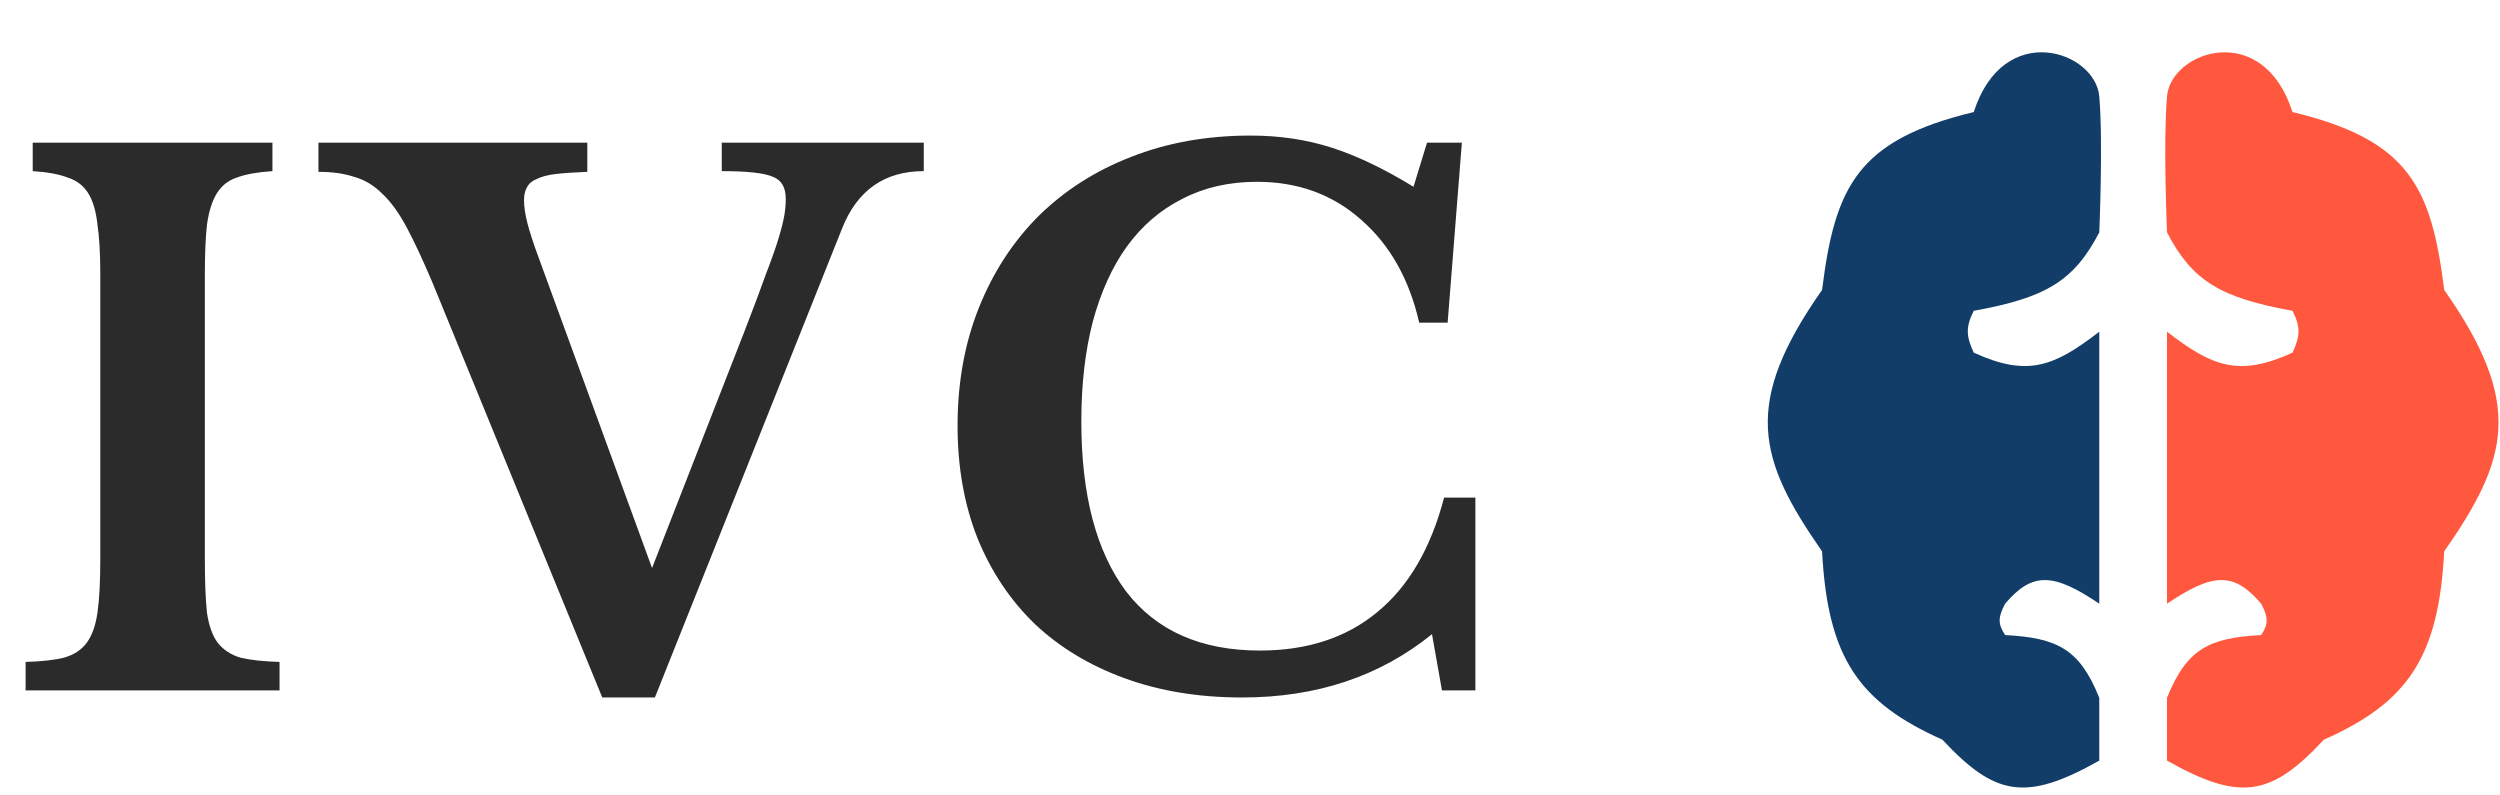
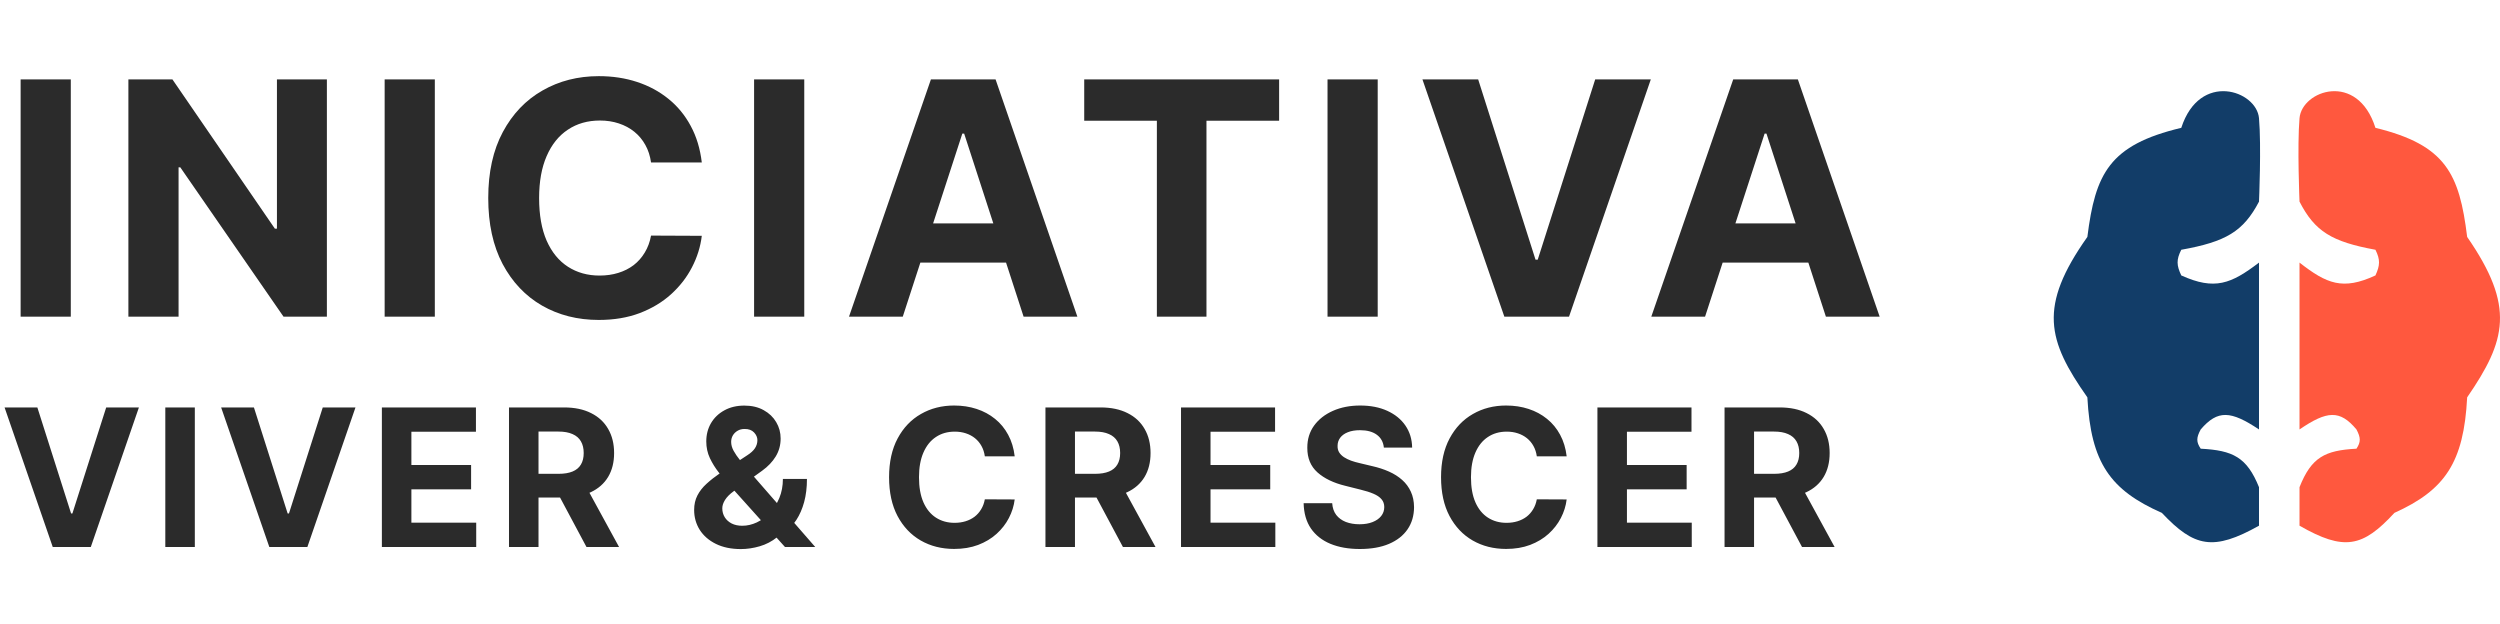
- <svg xmlns="http://www.w3.org/2000/svg" width="239" height="76" viewBox="0 0 239 76" fill="none">
-   <path d="M188.691 10.713C191.542 1.847 200.317 4.888 200.691 9.213C201.065 13.538 200.691 22.213 200.691 22.213C198.27 26.871 195.58 28.466 188.691 29.713C187.905 31.275 187.963 32.151 188.691 33.713C193.855 36.075 196.389 35.024 200.691 31.713V57.713C196.339 54.787 194.319 54.621 191.691 57.713C191 59.006 190.988 59.666 191.691 60.713C196.671 60.975 198.816 62.041 200.691 66.713V72.713C193.635 76.693 190.709 76.084 185.691 70.713C177.724 67.162 174.724 62.912 174.191 52.713C168.017 43.849 166.561 38.588 174.191 27.713C175.421 17.869 177.551 13.391 188.691 10.713Z" fill="#123D68" />
-   <path d="M219.166 10.713C216.315 1.847 207.54 4.888 207.166 9.213C206.792 13.538 207.166 22.213 207.166 22.213C209.587 26.871 212.277 28.466 219.166 29.713C219.952 31.275 219.894 32.151 219.166 33.713C214.002 36.075 211.468 35.024 207.166 31.713V57.713C211.518 54.787 213.538 54.621 216.166 57.713C216.857 59.006 216.869 59.666 216.166 60.713C211.186 60.975 209.041 62.041 207.166 66.713V72.713C214.222 76.693 217.148 76.084 222.166 70.713C230.133 67.162 233.133 62.912 233.666 52.713C239.841 43.849 241.296 38.588 233.666 27.713C232.436 17.869 230.307 13.391 219.166 10.713Z" fill="#FF583E" />
-   <path d="M26.724 66H2.448V63.28C3.989 63.235 5.213 63.099 6.12 62.872C7.072 62.6 7.797 62.124 8.296 61.444C8.795 60.764 9.135 59.812 9.316 58.588C9.497 57.319 9.588 55.619 9.588 53.488V26.152C9.588 24.248 9.497 22.684 9.316 21.46C9.18 20.191 8.885 19.193 8.432 18.468C7.979 17.743 7.321 17.244 6.46 16.972C5.644 16.655 4.533 16.451 3.128 16.36V13.64H26.044V16.36C24.639 16.451 23.505 16.655 22.644 16.972C21.828 17.244 21.193 17.743 20.74 18.468C20.287 19.193 19.969 20.191 19.788 21.46C19.652 22.684 19.584 24.248 19.584 26.152V53.488C19.584 55.619 19.652 57.319 19.788 58.588C19.969 59.812 20.309 60.764 20.808 61.444C21.352 62.124 22.077 62.6 22.984 62.872C23.936 63.099 25.183 63.235 26.724 63.28V66ZM62.336 54.304L71.176 31.66C72.038 29.439 72.718 27.625 73.216 26.22C73.76 24.815 74.168 23.659 74.44 22.752C74.712 21.845 74.894 21.12 74.984 20.576C75.075 20.032 75.12 19.511 75.12 19.012C75.12 17.924 74.712 17.221 73.896 16.904C73.08 16.541 71.448 16.36 69 16.36V13.64H88.312V16.36C84.55 16.36 81.943 18.196 80.492 21.868L62.608 66.68H57.576L41.324 26.968C40.418 24.837 39.602 23.092 38.876 21.732C38.151 20.372 37.38 19.307 36.564 18.536C35.748 17.72 34.842 17.176 33.844 16.904C32.892 16.587 31.759 16.428 30.444 16.428V13.64H56.148V16.428C54.97 16.473 53.972 16.541 53.156 16.632C52.386 16.723 51.774 16.881 51.32 17.108C50.867 17.289 50.55 17.561 50.368 17.924C50.187 18.241 50.096 18.649 50.096 19.148C50.096 19.783 50.21 20.531 50.436 21.392C50.663 22.253 51.003 23.296 51.456 24.52L62.336 54.304ZM136.423 13.64H139.755L138.395 30.844H135.675C134.723 26.673 132.864 23.387 130.099 20.984C127.379 18.581 124.07 17.38 120.171 17.38C117.496 17.38 115.116 17.924 113.031 19.012C110.946 20.055 109.178 21.573 107.727 23.568C106.322 25.517 105.234 27.92 104.463 30.776C103.738 33.587 103.375 36.76 103.375 40.296C103.375 47.323 104.803 52.74 107.659 56.548C110.56 60.311 114.822 62.192 120.443 62.192C124.976 62.192 128.716 60.968 131.663 58.52C134.655 56.072 136.786 52.423 138.055 47.572H141.047V66H137.851L136.899 60.628C131.912 64.663 125.86 66.68 118.743 66.68C114.618 66.68 110.878 66.068 107.523 64.844C104.168 63.62 101.312 61.897 98.955 59.676C96.597 57.409 94.761 54.667 93.447 51.448C92.177 48.229 91.543 44.648 91.543 40.704C91.543 36.579 92.223 32.816 93.583 29.416C94.943 26.016 96.847 23.092 99.295 20.644C101.788 18.196 104.735 16.315 108.135 15C111.58 13.64 115.388 12.96 119.559 12.96C122.324 12.96 124.908 13.345 127.311 14.116C129.714 14.887 132.32 16.133 135.131 17.856L136.423 13.64Z" fill="#2B2B2B" />
+ <svg xmlns="http://www.w3.org/2000/svg" width="521" height="130" viewBox="0 0 521 130" fill="none">
+   <path d="M454.578 26.64C458.427 14.784 470.271 18.851 470.776 24.634C471.28 30.418 470.776 42.02 470.776 42.02C467.508 48.249 463.878 50.382 454.578 52.05C453.518 54.139 453.596 55.31 454.578 57.4C461.548 60.559 464.969 59.153 470.776 54.725V89.496C464.901 85.583 462.175 85.361 458.628 89.496C457.695 91.226 457.679 92.107 458.628 93.508C465.35 93.859 468.245 95.284 470.776 101.532V109.556C461.252 114.879 457.303 114.065 450.529 106.882C439.776 102.133 435.726 96.448 435.007 82.809C426.673 70.956 424.708 63.919 435.007 49.375C436.667 36.21 439.541 30.221 454.578 26.64Z" fill="#123D68" />
+   <path d="M495.04 26.64C491.281 14.784 479.712 18.851 479.219 24.634C478.726 30.418 479.219 42.02 479.219 42.02C482.41 48.249 485.957 50.382 495.04 52.05C496.075 54.139 495.999 55.31 495.04 57.4C488.232 60.559 484.891 59.153 479.219 54.725V89.496C484.957 85.583 487.62 85.361 491.085 89.496C491.995 91.226 492.011 92.107 491.085 93.508C484.519 93.859 481.691 95.284 479.219 101.532V109.556C488.521 114.879 492.379 114.065 498.995 106.882C509.498 102.133 513.454 96.448 514.156 82.809C522.296 70.956 524.216 63.919 514.156 49.375C512.535 36.21 509.727 30.221 495.04 26.64Z" fill="#FF583E" />
+   <path d="M14.754 16.546V66H4.298V16.546H14.754ZM68.122 16.546V66H59.091L37.575 34.874H37.213V66H26.757V16.546H35.933L57.28 47.648H57.714V16.546H68.122ZM90.617 16.546V66H80.161V16.546H90.617ZM146.254 33.859H135.678C135.484 32.491 135.09 31.276 134.494 30.213C133.899 29.134 133.134 28.217 132.2 27.46C131.267 26.704 130.188 26.124 128.965 25.722C127.757 25.319 126.445 25.118 125.028 25.118C122.469 25.118 120.239 25.754 118.34 27.026C116.44 28.281 114.967 30.116 113.921 32.531C112.874 34.93 112.351 37.844 112.351 41.273C112.351 44.798 112.874 47.76 113.921 50.159C114.983 52.558 116.464 54.369 118.364 55.592C120.263 56.816 122.461 57.428 124.956 57.428C126.357 57.428 127.653 57.242 128.844 56.872C130.051 56.502 131.122 55.963 132.055 55.254C132.989 54.53 133.762 53.653 134.374 52.622C135.001 51.592 135.436 50.417 135.678 49.097L146.254 49.145C145.981 51.415 145.296 53.604 144.202 55.713C143.123 57.806 141.666 59.681 139.831 61.34C138.012 62.981 135.839 64.285 133.311 65.251C130.8 66.201 127.958 66.676 124.787 66.676C120.376 66.676 116.432 65.678 112.955 63.682C109.493 61.686 106.757 58.796 104.744 55.013C102.748 51.23 101.75 46.65 101.75 41.273C101.75 35.88 102.764 31.292 104.793 27.509C106.821 23.725 109.574 20.844 113.051 18.864C116.528 16.867 120.44 15.869 124.787 15.869C127.653 15.869 130.309 16.272 132.756 17.077C135.219 17.882 137.4 19.057 139.3 20.602C141.199 22.132 142.745 24.007 143.936 26.229C145.144 28.45 145.916 30.994 146.254 33.859ZM167.608 16.546V66H157.152V16.546H167.608ZM188.135 66H176.93L194.003 16.546H207.477L224.526 66H213.321L200.933 27.847H200.547L188.135 66ZM187.435 46.561H213.901V54.723H187.435V46.561ZM225.951 25.166V16.546H266.568V25.166H251.427V66H241.092V25.166H225.951ZM287.113 16.546V66H276.657V16.546H287.113ZM308.05 16.546L320.003 54.119H320.462L332.439 16.546H344.03L326.982 66H313.508L296.435 16.546H308.05ZM355.333 66H344.128L361.201 16.546H374.675L391.723 66H380.519L368.131 27.847H367.745L355.333 66ZM354.632 46.561H381.098V54.723H354.632V46.561ZM7.784 84.909L14.815 107.011H15.085L22.131 84.909H28.949L18.921 114H10.994L0.952 84.909H7.784ZM40.601 84.909V114H34.45V84.909H40.601ZM52.917 84.909L59.948 107.011H60.218L67.263 84.909H74.082L64.053 114H56.127L46.084 84.909H52.917ZM79.583 114V84.909H99.185V89.98H85.734V96.912H98.177V101.983H85.734V108.929H99.242V114H79.583ZM106.075 114V84.909H117.553C119.75 84.909 121.625 85.302 123.178 86.088C124.74 86.865 125.929 87.968 126.743 89.398C127.567 90.818 127.979 92.49 127.979 94.412C127.979 96.344 127.562 98.006 126.729 99.398C125.895 100.78 124.688 101.841 123.107 102.58C121.535 103.318 119.631 103.688 117.396 103.688H109.712V98.744H116.402C117.576 98.744 118.552 98.583 119.328 98.261C120.105 97.939 120.682 97.456 121.061 96.812C121.449 96.169 121.643 95.368 121.643 94.412C121.643 93.446 121.449 92.632 121.061 91.969C120.682 91.306 120.1 90.804 119.314 90.463C118.537 90.113 117.557 89.938 116.374 89.938H112.226V114H106.075ZM121.786 100.761L129.016 114H122.226L115.152 100.761H121.786ZM154.39 114.426C152.382 114.426 150.649 114.066 149.191 113.347C147.733 112.627 146.611 111.652 145.825 110.42C145.048 109.18 144.66 107.797 144.66 106.273C144.66 105.136 144.887 104.128 145.342 103.247C145.796 102.366 146.431 101.557 147.245 100.818C148.059 100.07 149.006 99.327 150.086 98.588L155.725 94.881C156.454 94.417 156.989 93.929 157.33 93.418C157.671 92.897 157.842 92.333 157.842 91.727C157.842 91.15 157.61 90.615 157.146 90.122C156.682 89.63 156.023 89.388 155.171 89.398C154.603 89.398 154.111 89.526 153.694 89.781C153.277 90.028 152.951 90.354 152.714 90.761C152.487 91.159 152.373 91.604 152.373 92.097C152.373 92.703 152.543 93.318 152.884 93.943C153.225 94.568 153.68 95.231 154.248 95.932C154.816 96.623 155.436 97.371 156.109 98.176L169.901 114H163.594L152.089 101.188C151.331 100.326 150.574 99.426 149.816 98.489C149.068 97.542 148.443 96.538 147.941 95.477C147.439 94.407 147.188 93.247 147.188 91.997C147.188 90.586 147.515 89.317 148.168 88.19C148.831 87.063 149.759 86.173 150.952 85.52C152.146 84.857 153.538 84.526 155.129 84.526C156.682 84.526 158.022 84.843 159.148 85.477C160.285 86.102 161.156 86.936 161.762 87.977C162.378 89.01 162.685 90.146 162.685 91.386C162.685 92.76 162.344 94.005 161.663 95.122C160.99 96.23 160.043 97.224 158.822 98.105L152.884 102.381C152.079 102.968 151.483 103.569 151.094 104.185C150.716 104.791 150.526 105.373 150.526 105.932C150.526 106.623 150.697 107.243 151.038 107.793C151.379 108.342 151.862 108.777 152.487 109.099C153.112 109.412 153.845 109.568 154.688 109.568C155.711 109.568 156.719 109.336 157.714 108.872C158.718 108.399 159.627 107.731 160.441 106.869C161.265 105.998 161.923 104.966 162.415 103.773C162.908 102.58 163.154 101.259 163.154 99.81H168.168C168.168 101.59 167.974 103.195 167.586 104.625C167.198 106.045 166.658 107.286 165.967 108.347C165.275 109.398 164.485 110.259 163.594 110.932C163.31 111.112 163.036 111.282 162.771 111.443C162.505 111.604 162.231 111.775 161.947 111.955C160.867 112.826 159.66 113.455 158.325 113.844C156.999 114.232 155.687 114.426 154.39 114.426ZM211.462 95.094H205.24C205.126 94.289 204.894 93.574 204.544 92.949C204.194 92.314 203.744 91.775 203.195 91.329C202.645 90.885 202.011 90.544 201.291 90.307C200.581 90.07 199.809 89.952 198.976 89.952C197.47 89.952 196.159 90.326 195.041 91.074C193.924 91.812 193.057 92.892 192.442 94.312C191.826 95.724 191.518 97.438 191.518 99.454C191.518 101.528 191.826 103.271 192.442 104.682C193.067 106.093 193.938 107.158 195.055 107.878C196.173 108.598 197.465 108.957 198.933 108.957C199.757 108.957 200.519 108.848 201.22 108.631C201.93 108.413 202.56 108.096 203.109 107.679C203.659 107.253 204.113 106.737 204.473 106.131C204.842 105.525 205.098 104.833 205.24 104.057L211.462 104.085C211.301 105.42 210.898 106.708 210.254 107.949C209.62 109.18 208.763 110.283 207.683 111.259C206.613 112.224 205.335 112.991 203.848 113.56C202.371 114.118 200.699 114.398 198.834 114.398C196.239 114.398 193.919 113.811 191.874 112.636C189.838 111.462 188.228 109.762 187.044 107.537C185.87 105.312 185.283 102.617 185.283 99.454C185.283 96.282 185.879 93.583 187.072 91.358C188.266 89.133 189.885 87.438 191.93 86.273C193.976 85.099 196.277 84.511 198.834 84.511C200.519 84.511 202.082 84.748 203.521 85.222C204.97 85.695 206.253 86.386 207.371 87.296C208.488 88.195 209.397 89.298 210.098 90.605C210.808 91.912 211.263 93.408 211.462 95.094ZM217.872 114V84.909H229.349C231.546 84.909 233.421 85.302 234.974 86.088C236.537 86.865 237.725 87.968 238.54 89.398C239.364 90.818 239.776 92.49 239.776 94.412C239.776 96.344 239.359 98.006 238.526 99.398C237.692 100.78 236.485 101.841 234.903 102.58C233.331 103.318 231.428 103.688 229.193 103.688H221.509V98.744H228.199C229.373 98.744 230.348 98.583 231.125 98.261C231.902 97.939 232.479 97.456 232.858 96.812C233.246 96.169 233.44 95.368 233.44 94.412C233.44 93.446 233.246 92.632 232.858 91.969C232.479 91.306 231.897 90.804 231.111 90.463C230.334 90.113 229.354 89.938 228.17 89.938H224.023V114H217.872ZM233.582 100.761L240.812 114H234.023L226.949 100.761H233.582ZM246.122 114V84.909H265.724V89.98H252.273V96.912H264.716V101.983H252.273V108.929H265.781V114H246.122ZM288.396 93.276C288.282 92.13 287.794 91.24 286.933 90.605C286.071 89.971 284.901 89.653 283.424 89.653C282.42 89.653 281.573 89.796 280.881 90.079C280.19 90.354 279.66 90.738 279.29 91.23C278.931 91.722 278.751 92.281 278.751 92.906C278.732 93.427 278.841 93.882 279.077 94.27C279.324 94.658 279.66 94.994 280.086 95.278C280.512 95.553 281.004 95.794 281.563 96.003C282.122 96.202 282.719 96.372 283.353 96.514L285.967 97.139C287.236 97.423 288.4 97.802 289.461 98.276C290.522 98.749 291.44 99.331 292.217 100.023C292.993 100.714 293.594 101.528 294.021 102.466C294.456 103.403 294.679 104.478 294.688 105.69C294.679 107.471 294.224 109.014 293.325 110.321C292.434 111.618 291.147 112.627 289.461 113.347C287.785 114.057 285.763 114.412 283.396 114.412C281.047 114.412 279.002 114.052 277.259 113.332C275.526 112.613 274.172 111.547 273.197 110.136C272.231 108.716 271.724 106.959 271.677 104.866H277.629C277.695 105.842 277.974 106.656 278.467 107.31C278.969 107.954 279.636 108.441 280.469 108.773C281.312 109.095 282.264 109.256 283.325 109.256C284.366 109.256 285.271 109.104 286.038 108.801C286.814 108.498 287.415 108.077 287.842 107.537C288.268 106.997 288.481 106.377 288.481 105.676C288.481 105.023 288.287 104.473 287.898 104.028C287.52 103.583 286.961 103.205 286.222 102.892C285.493 102.58 284.598 102.295 283.538 102.04L280.37 101.244C277.917 100.648 275.981 99.715 274.56 98.446C273.14 97.177 272.434 95.468 272.444 93.318C272.434 91.557 272.903 90.018 273.85 88.702C274.807 87.385 276.118 86.358 277.785 85.619C279.451 84.881 281.345 84.511 283.467 84.511C285.626 84.511 287.51 84.881 289.12 85.619C290.739 86.358 291.999 87.385 292.898 88.702C293.798 90.018 294.262 91.543 294.29 93.276H288.396ZM326.493 95.094H320.271C320.158 94.289 319.926 93.574 319.575 92.949C319.225 92.314 318.775 91.775 318.226 91.329C317.677 90.885 317.042 90.544 316.322 90.307C315.612 90.07 314.84 89.952 314.007 89.952C312.501 89.952 311.19 90.326 310.072 91.074C308.955 91.812 308.089 92.892 307.473 94.312C306.857 95.724 306.55 97.438 306.55 99.454C306.55 101.528 306.857 103.271 307.473 104.682C308.098 106.093 308.969 107.158 310.087 107.878C311.204 108.598 312.497 108.957 313.964 108.957C314.788 108.957 315.551 108.848 316.251 108.631C316.962 108.413 317.591 108.096 318.141 107.679C318.69 107.253 319.144 106.737 319.504 106.131C319.874 105.525 320.129 104.833 320.271 104.057L326.493 104.085C326.332 105.42 325.929 106.708 325.286 107.949C324.651 109.18 323.794 110.283 322.714 111.259C321.644 112.224 320.366 112.991 318.879 113.56C317.402 114.118 315.731 114.398 313.865 114.398C311.27 114.398 308.95 113.811 306.905 112.636C304.869 111.462 303.259 109.762 302.075 107.537C300.901 105.312 300.314 102.617 300.314 99.454C300.314 96.282 300.911 93.583 302.104 91.358C303.297 89.133 304.916 87.438 306.962 86.273C309.007 85.099 311.308 84.511 313.865 84.511C315.551 84.511 317.113 84.748 318.553 85.222C320.001 85.695 321.285 86.386 322.402 87.296C323.519 88.195 324.429 89.298 325.129 90.605C325.839 91.912 326.294 93.408 326.493 95.094ZM332.903 114V84.909H352.506V89.98H339.054V96.912H351.497V101.983H339.054V108.929H352.562V114H332.903ZM359.396 114V84.909H370.873C373.07 84.909 374.945 85.302 376.498 86.088C378.06 86.865 379.249 87.968 380.063 89.398C380.887 90.818 381.299 92.49 381.299 94.412C381.299 96.344 380.882 98.006 380.049 99.398C379.216 100.78 378.008 101.841 376.427 102.58C374.855 103.318 372.951 103.688 370.717 103.688H363.032V98.744H369.722C370.897 98.744 371.872 98.583 372.648 98.261C373.425 97.939 374.003 97.456 374.381 96.812C374.77 96.169 374.964 95.368 374.964 94.412C374.964 93.446 374.77 92.632 374.381 91.969C374.003 91.306 373.42 90.804 372.634 90.463C371.858 90.113 370.878 89.938 369.694 89.938H365.546V114H359.396ZM375.106 100.761L382.336 114H375.546L368.472 100.761H375.106Z" fill="#2B2B2B" />
</svg>
